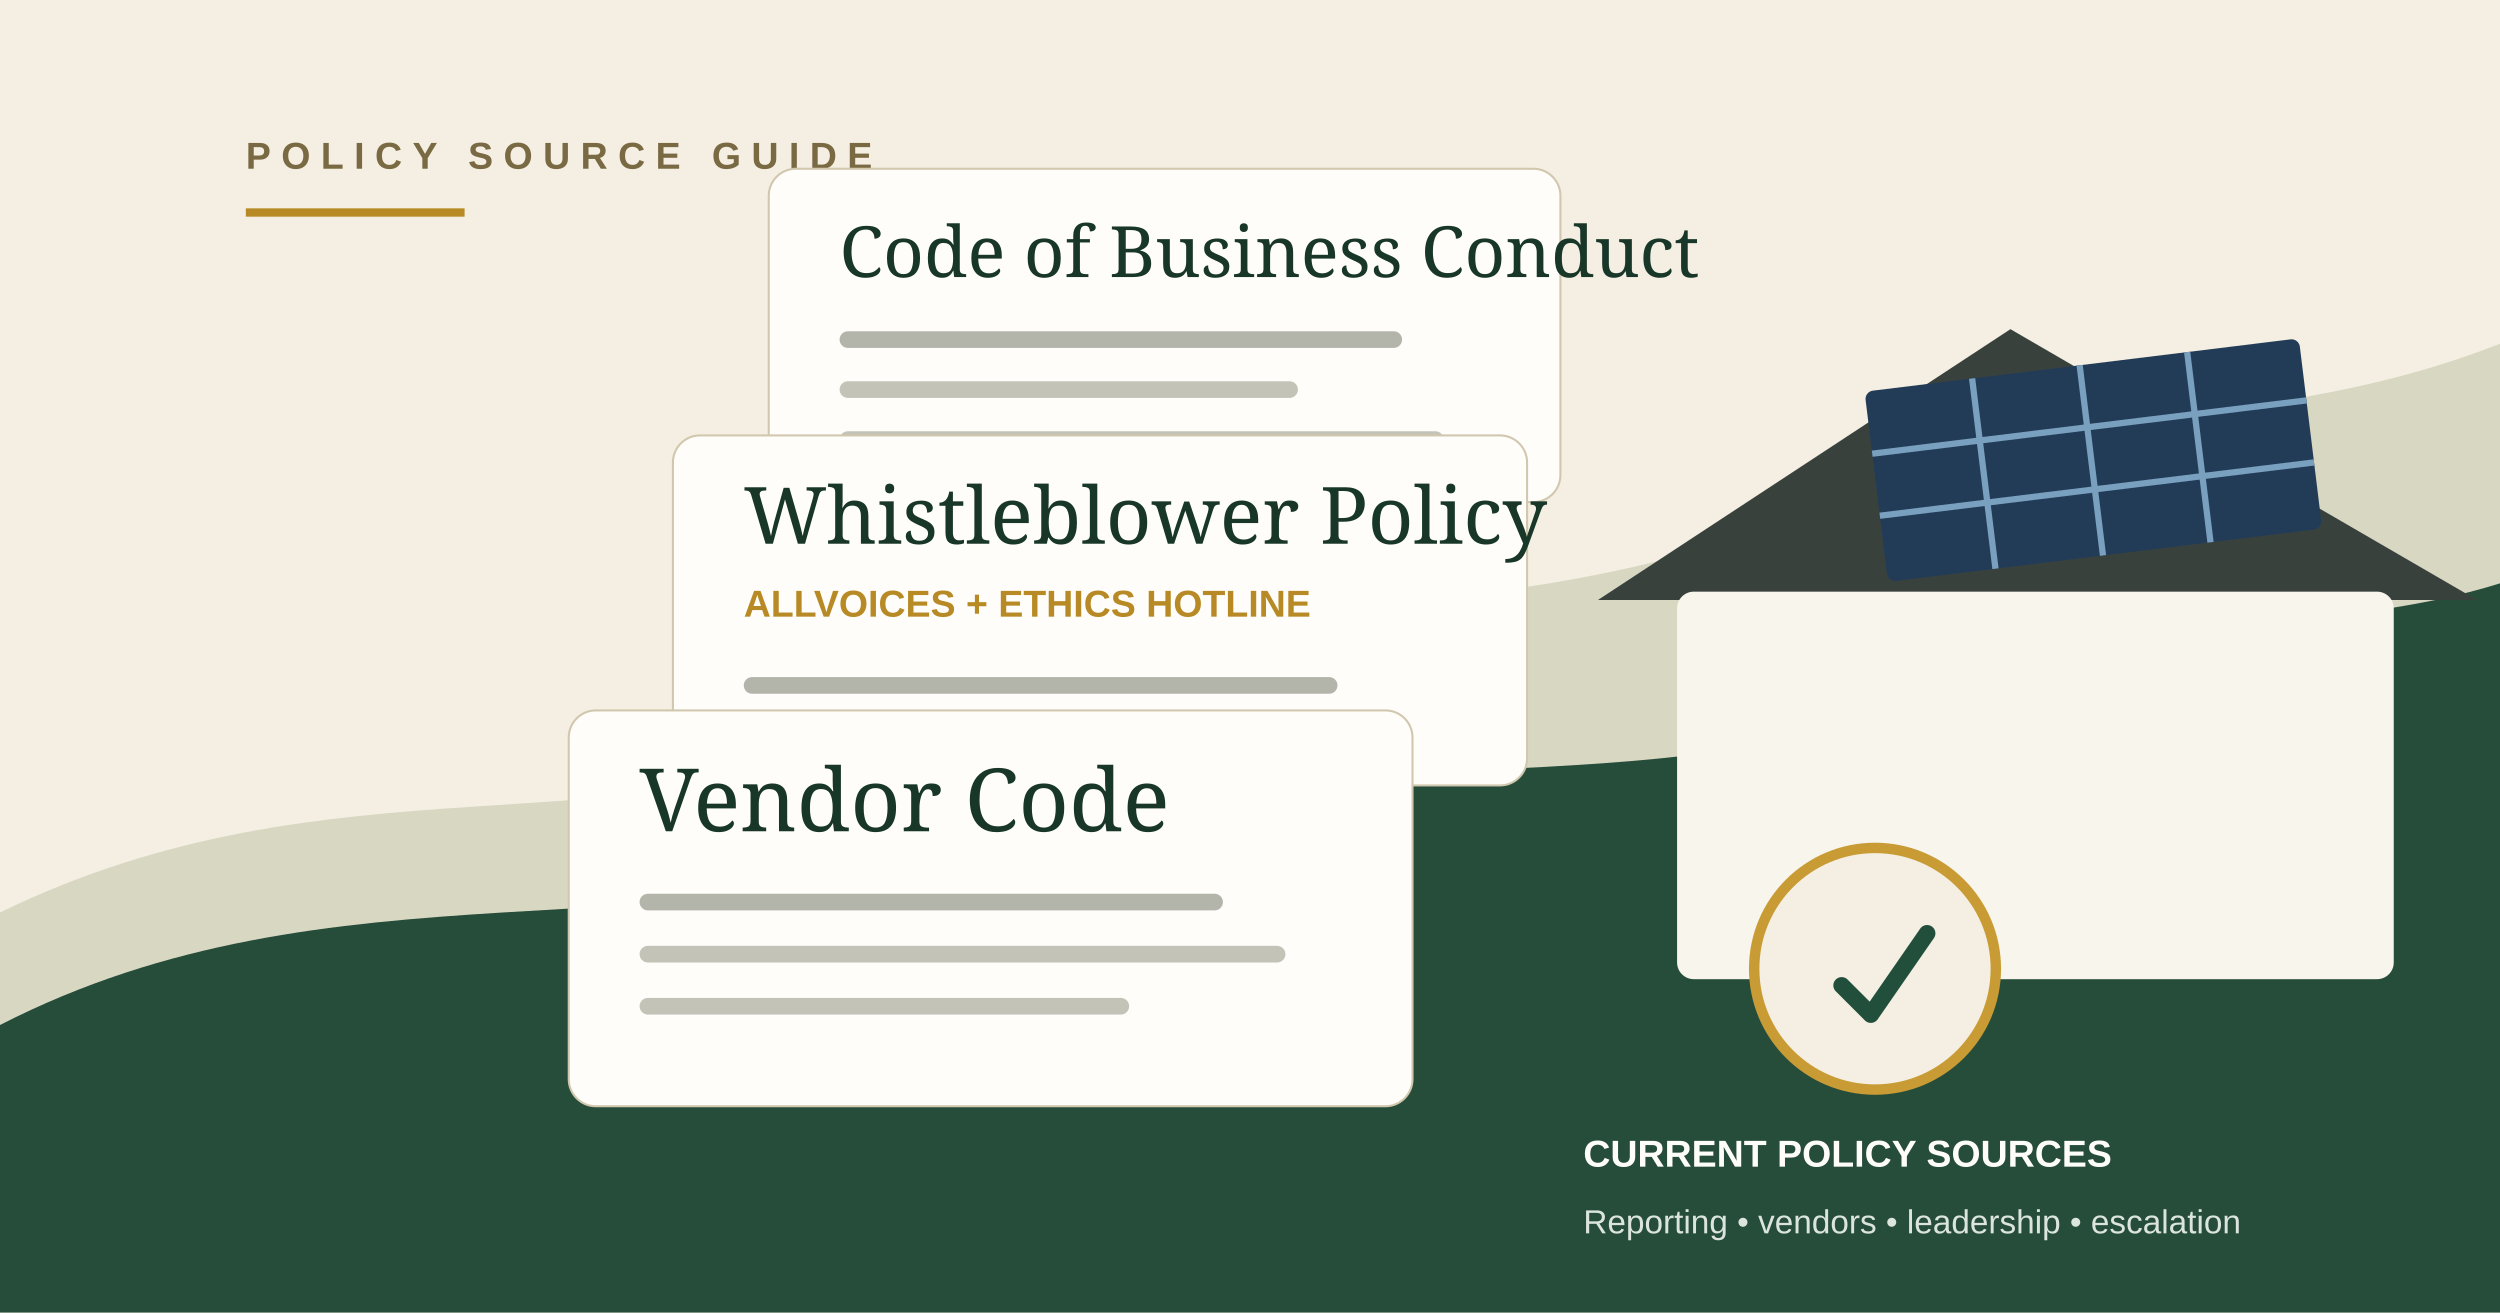
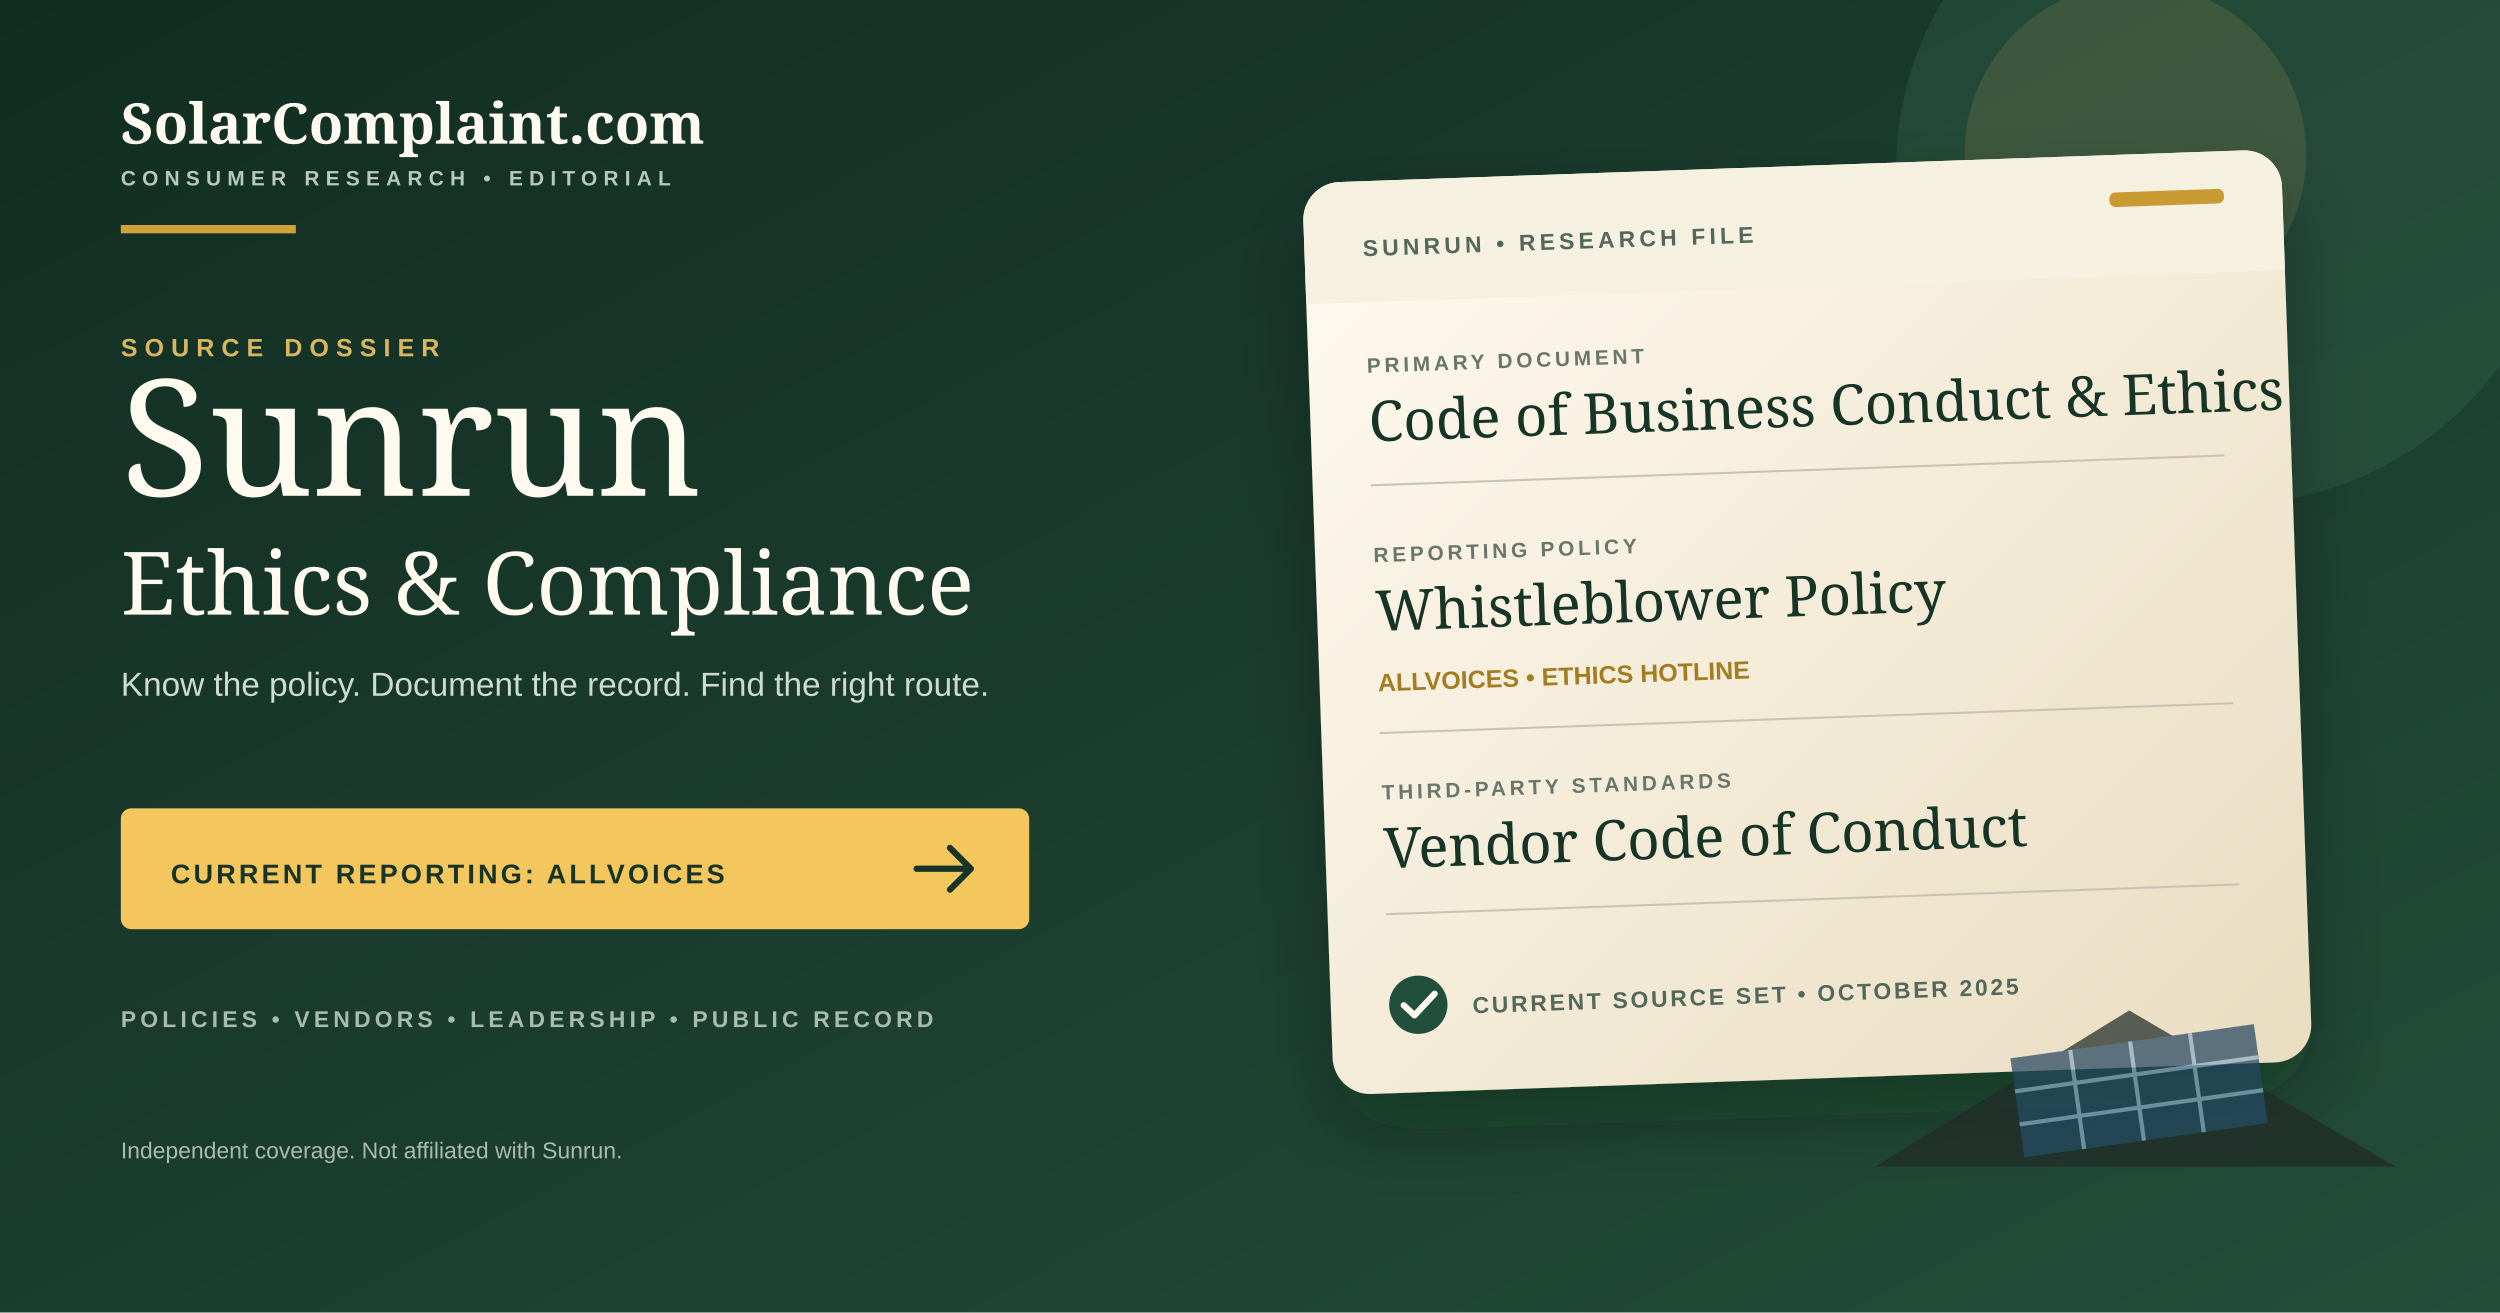
<svg xmlns="http://www.w3.org/2000/svg" width="1200" height="630" viewBox="0 0 1200 630" role="img" aria-labelledby="title desc">
-   <rect width="1200" height="630" fill="#f4efe2" />
-   <path d="M0 438 C160 360 300 410 430 350 C610 268 710 310 870 245 C1010 188 1090 208 1200 165 V630 H0 Z" fill="#d8d7c2" />
-   <path d="M0 492 C160 410 320 460 490 402 C640 350 790 390 930 334 C1040 292 1120 305 1200 280 V630 H0 Z" fill="#264c3a" />
-   <g transform="translate(795 124)">
-     <path d="M-28 164 L170 34 L394 164 Z" fill="#39413d" />
-     <rect x="10" y="160" width="344" height="186" rx="8" fill="#f8f5ec" />
-     <g transform="translate(100 64) rotate(-7)">
-       <rect width="210" height="92" rx="4" fill="#223c58" />
-       <path d="M0 30 H210 M0 60 H210 M52 0 V92 M104 0 V92 M156 0 V92" stroke="#7aa0bf" stroke-width="3" />
+   <defs>
+     <linearGradient id="dark" x1="0" y1="0" x2="1" y2="1">
+       <stop offset="0" stop-color="#112d22" />
+       <stop offset="1" stop-color="#244c39" />
+     </linearGradient>
+     <linearGradient id="warm" x1="0" y1="0" x2="1" y2="1">
+       <stop offset="0" stop-color="#fffaf0" />
+       <stop offset="1" stop-color="#e9ddc1" />
+     </linearGradient>
+     <filter id="shadow" x="-30%" y="-30%" width="160%" height="160%">
+       <feDropShadow dx="0" dy="18" stdDeviation="18" flood-color="#081811" flood-opacity=".3" />
+     </filter>
+   </defs>
+   <rect width="1200" height="630" fill="url(#dark)" />
+   <circle cx="1070" cy="82" r="160" fill="#345e49" opacity=".38" />
+   <circle cx="1025" cy="74" r="82" fill="#e4bd67" opacity=".13" />
+   <g transform="translate(58 48)">
+     <text x="0" y="0" dominant-baseline="hanging" font-family="Georgia, serif" font-size="27" font-weight="700" fill="#fffaf0">SolarComplaint.com</text>
+     <text x="0" y="41" font-family="Arial, sans-serif" font-size="10" font-weight="700" letter-spacing="3" fill="#b9c9bd">CONSUMER RESEARCH • EDITORIAL</text>
+     <rect x="0" y="60" width="84" height="4" fill="#d1a13a" />
+     <text x="0" y="123" font-family="Arial, sans-serif" font-size="12" font-weight="800" letter-spacing="3.4" fill="#d9b65f">SOURCE DOSSIER</text>
+     <text x="0" y="190" font-family="Georgia, serif" font-size="78" fill="#fffaf0">Sunrun</text>
+     <text x="0" y="247" font-family="Georgia, serif" font-size="42" fill="#fffaf0">Ethics &amp; Compliance</text>
+     <text x="0" y="286" font-family="Arial, sans-serif" font-size="16" fill="#cedbd1">Know the policy. Document the record. Find the right route.</text>
+     <g transform="translate(0 340)">
+       <rect width="436" height="58" rx="5" fill="#f3c65e" />
+       <text x="24" y="36" font-family="Arial, sans-serif" font-size="13" font-weight="900" letter-spacing="1.5" fill="#173428">CURRENT REPORTING: ALLVOICES</text>
+       <path d="M382 29 H408 M398 19 L408 29 L398 39" fill="none" stroke="#173428" stroke-width="3" stroke-linecap="round" stroke-linejoin="round" />
+     </g>
+     <text x="0" y="445" font-family="Arial, sans-serif" font-size="11" font-weight="700" letter-spacing="2" fill="#a9bcae">POLICIES • VENDORS • LEADERSHIP • PUBLIC RECORD</text>
+     <text x="0" y="508" font-family="Arial, sans-serif" font-size="11" fill="#a9bcae">Independent coverage. Not affiliated with Sunrun.</text>
+   </g>
+   <g transform="translate(625 88) rotate(-2)" filter="url(#shadow)">
+     <rect x="0" y="0" width="470" height="438" rx="18" fill="url(#warm)" />
+     <rect x="0" y="0" width="470" height="58" rx="18" fill="#f6f0e1" />
+     <rect x="0" y="42" width="470" height="16" fill="#f6f0e1" />
+     <text x="28" y="36" font-family="Arial, sans-serif" font-size="11" font-weight="900" letter-spacing="2" fill="#53675a">SUNRUN • RESEARCH FILE</text>
+     <rect x="387" y="18" width="55" height="7" rx="3" fill="#c99a31" />
+     <g transform="translate(28 92)">
+       <text x="0" y="0" font-family="Arial, sans-serif" font-size="10" font-weight="800" letter-spacing="1.8" fill="#68766c">PRIMARY DOCUMENT</text>
+       <text x="0" y="33" font-family="Georgia, serif" font-size="27" fill="#173428">Code of Business Conduct &amp; Ethics</text>
+       <line x1="0" y1="54" x2="410" y2="54" stroke="#c8c4b5" />
+     </g>
+     <g transform="translate(28 183)">
+       <text x="0" y="0" font-family="Arial, sans-serif" font-size="10" font-weight="800" letter-spacing="1.8" fill="#68766c">REPORTING POLICY</text>
+       <text x="0" y="33" font-family="Georgia, serif" font-size="27" fill="#173428">Whistleblower Policy</text>
+       <text x="0" y="62" font-family="Arial, sans-serif" font-size="12" font-weight="800" fill="#a47b20">ALLVOICES • ETHICS HOTLINE</text>
+       <line x1="0" y1="82" x2="410" y2="82" stroke="#c8c4b5" />
+     </g>
+     <g transform="translate(28 297)">
+       <text x="0" y="0" font-family="Arial, sans-serif" font-size="10" font-weight="800" letter-spacing="1.8" fill="#68766c">THIRD-PARTY STANDARDS</text>
+       <text x="0" y="33" font-family="Georgia, serif" font-size="27" fill="#173428">Vendor Code of Conduct</text>
+       <line x1="0" y1="55" x2="410" y2="55" stroke="#c8c4b5" />
+     </g>
+     <g transform="translate(28 382)">
+       <circle cx="14" cy="14" r="14" fill="#214f3b" />
+       <path d="M7 14 L12 19 L22 9" fill="none" stroke="#fffaf0" stroke-width="3" stroke-linecap="round" stroke-linejoin="round" />
+       <text x="40" y="19" font-family="Arial, sans-serif" font-size="11" font-weight="800" letter-spacing="1.3" fill="#53675a">CURRENT SOURCE SET • OCTOBER 2025</text>
    </g>
  </g>
-   <g transform="translate(118 56)">
-     <text x="0" y="25" font-family="Arial, sans-serif" font-size="18" font-weight="700" letter-spacing="5" fill="#7a6a43">POLICY SOURCE GUIDE</text>
-     <rect x="0" y="44" width="105" height="4" fill="#b88a25" />
-     <g transform="translate(155 25)">
-       <rect x="96" y="0" width="380" height="160" rx="13" fill="#fffdfa" stroke="#d1c7ae" />
-       <text x="130" y="52" font-family="Georgia, serif" font-size="34" fill="#183729">Code of Business Conduct</text>
-       <rect x="130" y="78" width="270" height="8" rx="4" fill="#b3b4aa" />
-       <rect x="130" y="102" width="220" height="8" rx="4" fill="#c4c3b7" />
-       <rect x="130" y="126" width="290" height="8" rx="4" fill="#c4c3b7" />
-       <rect x="50" y="128" width="410" height="168" rx="13" fill="#fffdfa" stroke="#d1c7ae" />
-       <text x="84" y="180" font-family="Georgia, serif" font-size="38" fill="#183729">Whistleblower Policy</text>
-       <text x="84" y="215" font-family="Arial, sans-serif" font-size="18" font-weight="700" fill="#b88a25">ALLVOICES + ETHICS HOTLINE</text>
-       <rect x="84" y="244" width="285" height="8" rx="4" fill="#b3b4aa" />
-       <rect x="84" y="267" width="230" height="8" rx="4" fill="#c4c3b7" />
-       <rect x="0" y="260" width="405" height="190" rx="13" fill="#fffdfa" stroke="#d1c7ae" />
-       <text x="34" y="318" font-family="Georgia, serif" font-size="42" fill="#183729">Vendor Code</text>
-       <rect x="34" y="348" width="280" height="8" rx="4" fill="#b3b4aa" />
-       <rect x="34" y="373" width="310" height="8" rx="4" fill="#c4c3b7" />
-       <rect x="34" y="398" width="235" height="8" rx="4" fill="#c4c3b7" />
+   <g transform="translate(900 485)" opacity=".72">
+     <path d="M0 75 L122 0 L250 75 Z" fill="#202b27" />
+     <g transform="translate(65 23) rotate(-8)">
+       <rect width="118" height="48" fill="#254761" />
+       <path d="M0 16 H118 M0 32 H118 M29 0 V48 M58 0 V48 M87 0 V48" stroke="#8cadc7" stroke-width="2" />
    </g>
  </g>
-   <g transform="translate(900 465)">
-     <circle cx="0" cy="0" r="58" fill="#f4efe2" stroke="#c89b34" stroke-width="5" />
-     <path d="M-16 8 L-2 22 L25 -17" fill="none" stroke="#214f3b" stroke-width="8" stroke-linecap="round" stroke-linejoin="round" />
-   </g>
-   <text x="760" y="560" font-family="Arial, sans-serif" font-size="18" font-weight="700" fill="#fffdfa">CURRENT POLICY SOURCES</text>
-   <text x="760" y="592" font-family="Arial, sans-serif" font-size="16" fill="#dbe5de">Reporting • vendors • leadership • escalation</text>
</svg>
